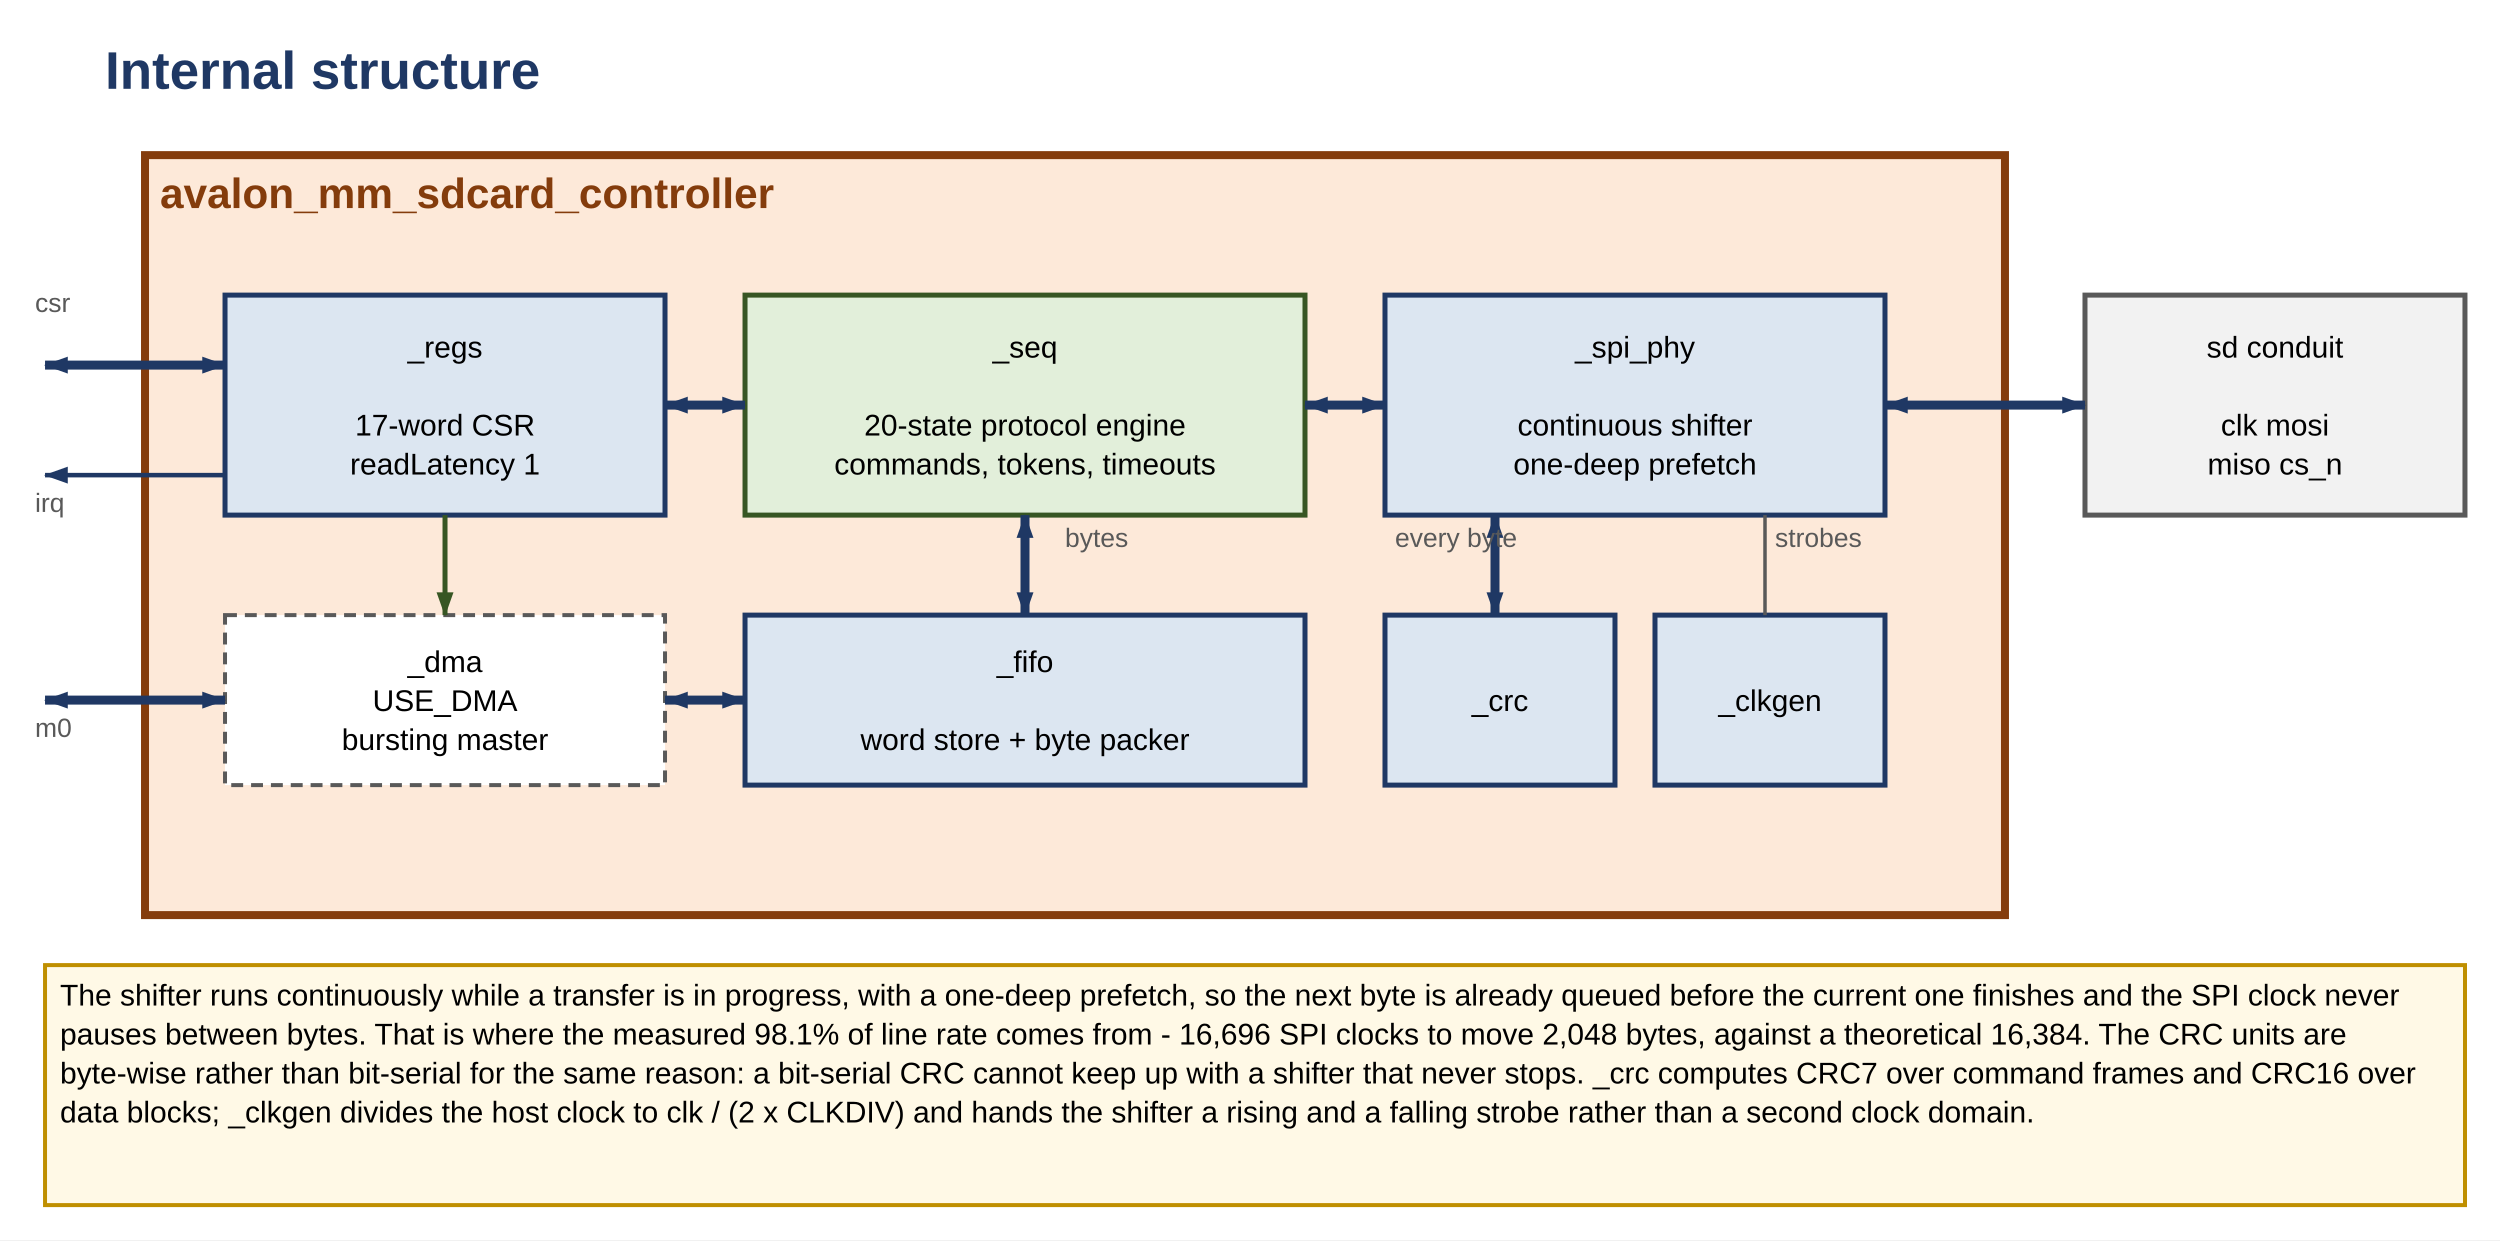
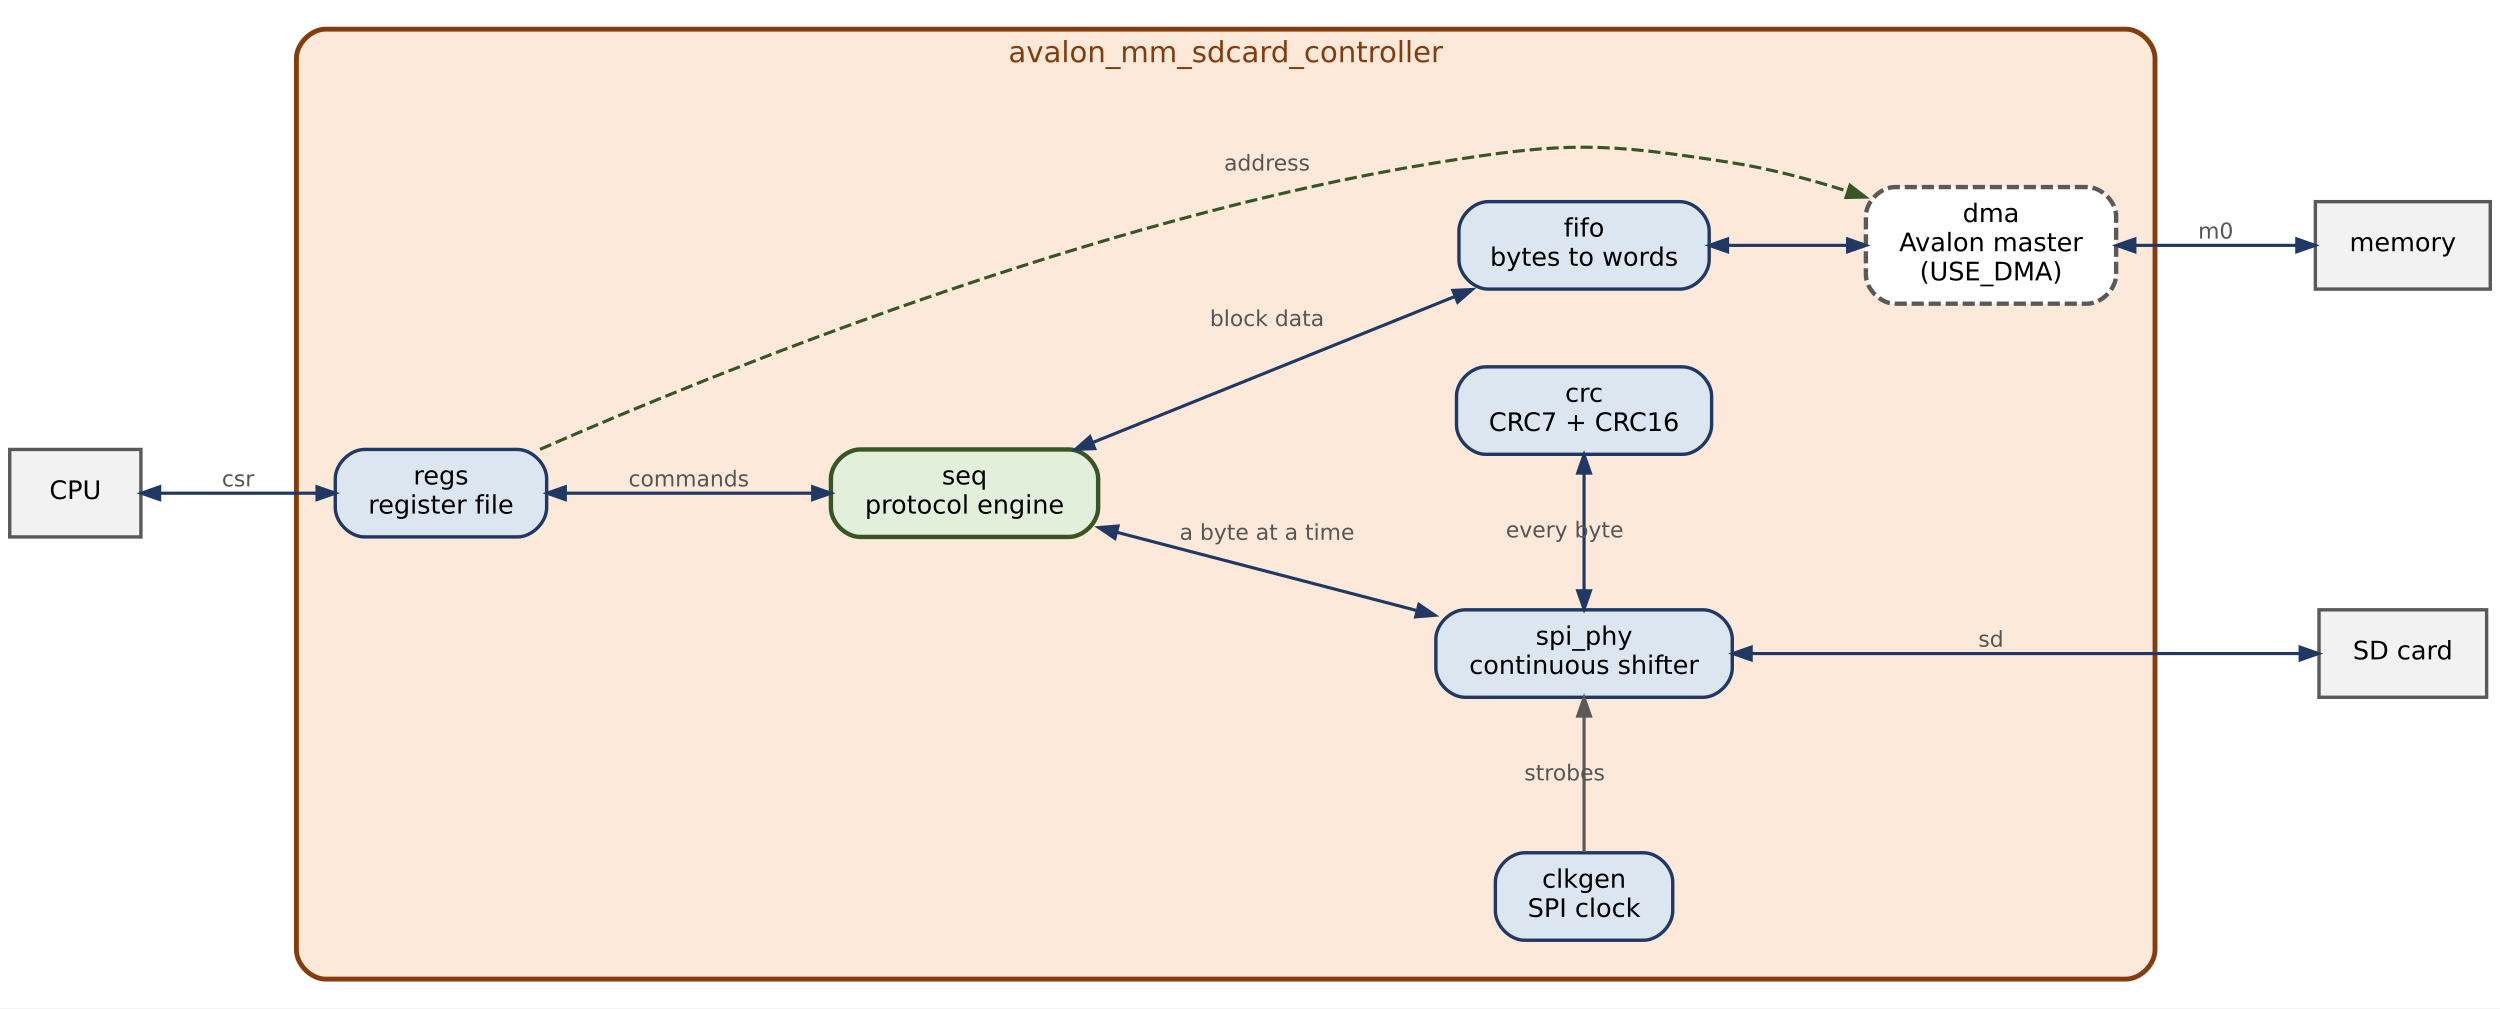
- <svg xmlns="http://www.w3.org/2000/svg" width="944.9" height="468.7" viewBox="-1.9 9.4 944.9 468.7">
-   <defs>
-     <marker id="arw1F3864" markerUnits="userSpaceOnUse" markerWidth="9" markerHeight="6.4" refX="8.6" refY="3.2" orient="auto">
-       <path d="M0,0 L9,3.2 L0,6.4 Z" fill="#1F3864" />
-     </marker>
-     <marker id="arw1F3864s" markerUnits="userSpaceOnUse" markerWidth="9" markerHeight="6.4" refX="0.4" refY="3.2" orient="auto">
-       <path d="M9,0 L0,3.2 L9,6.4 Z" fill="#1F3864" />
-     </marker>
-     <marker id="arw2E7D32" markerUnits="userSpaceOnUse" markerWidth="9" markerHeight="6.4" refX="8.6" refY="3.2" orient="auto">
-       <path d="M0,0 L9,3.2 L0,6.4 Z" fill="#2E7D32" />
-     </marker>
-     <marker id="arw2E7D32s" markerUnits="userSpaceOnUse" markerWidth="9" markerHeight="6.4" refX="0.4" refY="3.2" orient="auto">
-       <path d="M9,0 L0,3.2 L9,6.4 Z" fill="#2E7D32" />
-     </marker>
-     <marker id="arw375623" markerUnits="userSpaceOnUse" markerWidth="9" markerHeight="6.4" refX="8.6" refY="3.2" orient="auto">
-       <path d="M0,0 L9,3.2 L0,6.4 Z" fill="#375623" />
-     </marker>
-     <marker id="arw375623s" markerUnits="userSpaceOnUse" markerWidth="9" markerHeight="6.4" refX="0.4" refY="3.2" orient="auto">
-       <path d="M9,0 L0,3.2 L9,6.4 Z" fill="#375623" />
-     </marker>
-     <marker id="arwC00000" markerUnits="userSpaceOnUse" markerWidth="9" markerHeight="6.4" refX="8.6" refY="3.2" orient="auto">
-       <path d="M0,0 L9,3.2 L0,6.4 Z" fill="#C00000" />
-     </marker>
-     <marker id="arwC00000s" markerUnits="userSpaceOnUse" markerWidth="9" markerHeight="6.4" refX="0.4" refY="3.2" orient="auto">
-       <path d="M9,0 L0,3.2 L9,6.4 Z" fill="#C00000" />
-     </marker>
-   </defs>
-   <rect x="-1.9" y="9.4" width="944.9" height="468.7" fill="#FFFFFF" />
-   <text x="37.80" y="42.96" text-anchor="start" font-family="Liberation Sans, sans-serif" font-size="20.00" font-weight="bold" fill="#1F3864" xml:space="preserve">Internal structure</text>
-   <rect x="52.91" y="68.03" width="702.99" height="287.24" fill="#FDE9D9" stroke="#843C0C" stroke-width="3.02" />
-   <text x="58.58" y="88.04" text-anchor="start" font-family="Liberation Sans, sans-serif" font-size="16.00" font-weight="bold" fill="#843C0C" xml:space="preserve">avalon_mm_sdcard_controller</text>
-   <rect x="83.15" y="120.94" width="166.30" height="83.15" fill="#DCE6F1" stroke="#1F3864" stroke-width="1.89" />
-   <text x="166.30" y="144.55" text-anchor="middle" font-family="Liberation Sans, sans-serif" font-size="11.33" fill="#000000" xml:space="preserve">_regs</text>
-   <text x="166.30" y="174.01" text-anchor="middle" font-family="Liberation Sans, sans-serif" font-size="11.33" fill="#000000" xml:space="preserve">17-word CSR</text>
-   <text x="166.30" y="188.75" text-anchor="middle" font-family="Liberation Sans, sans-serif" font-size="11.33" fill="#000000" xml:space="preserve">readLatency 1</text>
-   <rect x="279.69" y="120.94" width="211.65" height="83.15" fill="#E2EFDA" stroke="#375623" stroke-width="1.89" />
-   <text x="385.51" y="144.55" text-anchor="middle" font-family="Liberation Sans, sans-serif" font-size="11.33" fill="#000000" xml:space="preserve">_seq</text>
-   <text x="385.51" y="174.01" text-anchor="middle" font-family="Liberation Sans, sans-serif" font-size="11.33" fill="#000000" xml:space="preserve">20-state protocol engine</text>
-   <text x="385.51" y="188.75" text-anchor="middle" font-family="Liberation Sans, sans-serif" font-size="11.33" fill="#000000" xml:space="preserve">commands, tokens, timeouts</text>
-   <rect x="521.57" y="120.94" width="188.98" height="83.15" fill="#DCE6F1" stroke="#1F3864" stroke-width="1.89" />
-   <text x="616.06" y="144.55" text-anchor="middle" font-family="Liberation Sans, sans-serif" font-size="11.33" fill="#000000" xml:space="preserve">_spi_phy</text>
-   <text x="616.06" y="174.01" text-anchor="middle" font-family="Liberation Sans, sans-serif" font-size="11.33" fill="#000000" xml:space="preserve">continuous shifter</text>
-   <text x="616.06" y="188.75" text-anchor="middle" font-family="Liberation Sans, sans-serif" font-size="11.33" fill="#000000" xml:space="preserve">one-deep prefetch</text>
-   <rect x="83.15" y="241.89" width="166.30" height="64.25" fill="#FFFFFF" stroke="#595959" stroke-width="1.51" stroke-dasharray="4.5,3.0" />
-   <text x="166.30" y="263.41" text-anchor="middle" font-family="Liberation Sans, sans-serif" font-size="11.33" fill="#000000" xml:space="preserve">_dma</text>
-   <text x="166.30" y="278.14" text-anchor="middle" font-family="Liberation Sans, sans-serif" font-size="11.33" fill="#000000" xml:space="preserve">USE_DMA</text>
-   <text x="166.30" y="292.87" text-anchor="middle" font-family="Liberation Sans, sans-serif" font-size="11.33" fill="#000000" xml:space="preserve">bursting master</text>
-   <rect x="279.69" y="241.89" width="211.65" height="64.25" fill="#DCE6F1" stroke="#1F3864" stroke-width="1.89" />
-   <text x="385.51" y="263.41" text-anchor="middle" font-family="Liberation Sans, sans-serif" font-size="11.33" fill="#000000" xml:space="preserve">_fifo</text>
-   <text x="385.51" y="292.87" text-anchor="middle" font-family="Liberation Sans, sans-serif" font-size="11.33" fill="#000000" xml:space="preserve">word store + byte packer</text>
-   <rect x="521.57" y="241.89" width="86.93" height="64.25" fill="#DCE6F1" stroke="#1F3864" stroke-width="1.89" />
-   <text x="565.04" y="278.14" text-anchor="middle" font-family="Liberation Sans, sans-serif" font-size="11.33" fill="#000000" xml:space="preserve">_crc</text>
-   <rect x="623.62" y="241.89" width="86.93" height="64.25" fill="#DCE6F1" stroke="#1F3864" stroke-width="1.89" />
-   <text x="667.09" y="278.14" text-anchor="middle" font-family="Liberation Sans, sans-serif" font-size="11.33" fill="#000000" xml:space="preserve">_clkgen</text>
-   <rect x="786.14" y="120.94" width="143.62" height="83.15" fill="#F2F2F2" stroke="#595959" stroke-width="1.89" />
-   <text x="857.95" y="144.55" text-anchor="middle" font-family="Liberation Sans, sans-serif" font-size="11.33" fill="#000000" xml:space="preserve">sd conduit</text>
-   <text x="857.95" y="174.01" text-anchor="middle" font-family="Liberation Sans, sans-serif" font-size="11.33" fill="#000000" xml:space="preserve">clk mosi</text>
-   <text x="857.95" y="188.75" text-anchor="middle" font-family="Liberation Sans, sans-serif" font-size="11.33" fill="#000000" xml:space="preserve">miso cs_n</text>
-   <polyline points="15.12,147.40 83.15,147.40" fill="none" stroke="#1F3864" stroke-width="3.40" stroke-linejoin="round" stroke-linecap="butt" marker-end="url(#arw1F3864)" marker-start="url(#arw1F3864s)" />
-   <text x="11.34" y="127.31" text-anchor="start" font-family="Liberation Sans, sans-serif" font-size="10.00" fill="#595959" xml:space="preserve">csr</text>
-   <polyline points="83.15,188.98 15.12,188.98" fill="none" stroke="#1F3864" stroke-width="1.70" stroke-linejoin="round" stroke-linecap="butt" marker-end="url(#arw1F3864)" />
-   <text x="11.34" y="202.90" text-anchor="start" font-family="Liberation Sans, sans-serif" font-size="10.00" fill="#595959" xml:space="preserve">irq</text>
-   <polyline points="83.15,274.02 15.12,274.02" fill="none" stroke="#1F3864" stroke-width="3.40" stroke-linejoin="round" stroke-linecap="butt" marker-end="url(#arw1F3864)" marker-start="url(#arw1F3864s)" />
-   <text x="11.34" y="287.94" text-anchor="start" font-family="Liberation Sans, sans-serif" font-size="10.00" fill="#595959" xml:space="preserve">m0</text>
-   <polyline points="249.45,162.52 279.69,162.52" fill="none" stroke="#1F3864" stroke-width="3.40" stroke-linejoin="round" stroke-linecap="butt" marker-end="url(#arw1F3864)" marker-start="url(#arw1F3864s)" />
-   <polyline points="491.34,162.52 521.57,162.52" fill="none" stroke="#1F3864" stroke-width="3.40" stroke-linejoin="round" stroke-linecap="butt" marker-end="url(#arw1F3864)" marker-start="url(#arw1F3864s)" />
-   <polyline points="710.55,162.52 786.14,162.52" fill="none" stroke="#1F3864" stroke-width="3.40" stroke-linejoin="round" stroke-linecap="butt" marker-end="url(#arw1F3864)" marker-start="url(#arw1F3864s)" />
-   <polyline points="166.30,204.09 166.30,241.89" fill="none" stroke="#375623" stroke-width="1.89" stroke-linejoin="round" stroke-linecap="butt" marker-end="url(#arw375623)" />
-   <polyline points="249.45,274.02 279.69,274.02" fill="none" stroke="#1F3864" stroke-width="3.40" stroke-linejoin="round" stroke-linecap="butt" marker-end="url(#arw1F3864)" marker-start="url(#arw1F3864s)" />
-   <polyline points="385.51,204.09 385.51,241.89" fill="none" stroke="#1F3864" stroke-width="3.40" stroke-linejoin="round" stroke-linecap="butt" marker-end="url(#arw1F3864)" marker-start="url(#arw1F3864s)" />
-   <polyline points="563.15,241.89 563.15,204.09" fill="none" stroke="#1F3864" stroke-width="3.40" stroke-linejoin="round" stroke-linecap="butt" marker-end="url(#arw1F3864)" marker-start="url(#arw1F3864s)" />
-   <polyline points="665.20,241.89 665.20,204.09" fill="none" stroke="#595959" stroke-width="1.32" stroke-linejoin="round" stroke-linecap="butt" />
-   <text x="400.63" y="216.12" text-anchor="start" font-family="Liberation Sans, sans-serif" font-size="10.00" fill="#595959" xml:space="preserve">bytes</text>
-   <text x="525.35" y="216.12" text-anchor="start" font-family="Liberation Sans, sans-serif" font-size="10.00" fill="#595959" xml:space="preserve">every byte</text>
-   <text x="668.98" y="216.12" text-anchor="start" font-family="Liberation Sans, sans-serif" font-size="10.00" fill="#595959" xml:space="preserve">strobes</text>
-   <rect x="15.12" y="374.17" width="914.65" height="90.71" fill="#FFF9E6" stroke="#BF8F00" stroke-width="1.51" />
-   <text x="20.79" y="389.44" text-anchor="start" font-family="Liberation Sans, sans-serif" font-size="11.33" fill="#000000" xml:space="preserve">The shifter runs continuously while a transfer is in progress, with a one-deep prefetch, so the next byte is already queued before the current one finishes and the SPI clock never</text>
-   <text x="20.79" y="404.18" text-anchor="start" font-family="Liberation Sans, sans-serif" font-size="11.33" fill="#000000" xml:space="preserve">pauses between bytes. That is where the measured 98.1% of line rate comes from - 16,696 SPI clocks to move 2,048 bytes, against a theoretical 16,384. The CRC units are</text>
-   <text x="20.79" y="418.91" text-anchor="start" font-family="Liberation Sans, sans-serif" font-size="11.33" fill="#000000" xml:space="preserve">byte-wise rather than bit-serial for the same reason: a bit-serial CRC cannot keep up with a shifter that never stops. _crc computes CRC7 over command frames and CRC16 over</text>
-   <text x="20.79" y="433.64" text-anchor="start" font-family="Liberation Sans, sans-serif" font-size="11.33" fill="#000000" xml:space="preserve">data blocks; _clkgen divides the host clock to clk / (2 x CLKDIV) and hands the shifter a rising and a falling strobe rather than a second clock domain.</text>
+ <svg xmlns="http://www.w3.org/2000/svg" width="1029pt" height="415pt" viewBox="0.00 0.00 1029.00 415.00">
+   <g id="graph0" class="graph" transform="scale(1 1) rotate(0) translate(4 411)">
+     <polygon fill="white" stroke="transparent" points="-4,4 -4,-411 1025,-411 1025,4 -4,4" />
+     <g id="clust1" class="cluster">
+       <path fill="#fde9d9" stroke="#843c0c" stroke-width="2" d="M130,-8C130,-8 871,-8 871,-8 877,-8 883,-14 883,-20 883,-20 883,-387 883,-387 883,-393 877,-399 871,-399 871,-399 130,-399 130,-399 124,-399 118,-393 118,-387 118,-387 118,-20 118,-20 118,-14 124,-8 130,-8" />
+       <text text-anchor="middle" x="500.5" y="-385.4" font-family="DejaVu Sans" font-size="12.00" fill="#843c0c">avalon_mm_sdcard_controller</text>
+     </g>
+     <g id="node1" class="node">
+       <path fill="#dce6f1" stroke="#1f3864" stroke-width="1.4" d="M209,-226C209,-226 146,-226 146,-226 140,-226 134,-220 134,-214 134,-214 134,-202 134,-202 134,-196 140,-190 146,-190 146,-190 209,-190 209,-190 215,-190 221,-196 221,-202 221,-202 221,-214 221,-214 221,-220 215,-226 209,-226" />
+       <text text-anchor="middle" x="177.5" y="-211.6" font-family="DejaVu Sans" font-size="10.50">regs</text>
+       <text text-anchor="middle" x="177.5" y="-199.6" font-family="DejaVu Sans" font-size="10.50">register file</text>
+     </g>
+     <g id="node6" class="node">
+       <path fill="#e2efda" stroke="#375623" stroke-width="1.8" d="M436,-226C436,-226 350,-226 350,-226 344,-226 338,-220 338,-214 338,-214 338,-202 338,-202 338,-196 344,-190 350,-190 350,-190 436,-190 436,-190 442,-190 448,-196 448,-202 448,-202 448,-214 448,-214 448,-220 442,-226 436,-226" />
+       <text text-anchor="middle" x="393" y="-211.6" font-family="DejaVu Sans" font-size="10.50">seq</text>
+       <text text-anchor="middle" x="393" y="-199.6" font-family="DejaVu Sans" font-size="10.50">protocol engine</text>
+     </g>
+     <g id="edge1" class="edge">
+       <path fill="none" stroke="#1f3864" stroke-width="1.3" d="M228.88,-208C259.26,-208 298.18,-208 330.38,-208" />
+       <polygon fill="#1f3864" stroke="#1f3864" stroke-width="1.3" points="228.69,-205.38 221.19,-208 228.69,-210.63 228.69,-205.38" />
+       <polygon fill="#1f3864" stroke="#1f3864" stroke-width="1.3" points="330.49,-210.63 337.99,-208 330.49,-205.38 330.49,-210.63" />
+       <text text-anchor="middle" x="279.5" y="-210.8" font-family="DejaVu Sans" font-size="9.00" fill="#555555">  commands  </text>
+     </g>
+     <g id="node7" class="node">
+       <path fill="#ffffff" stroke="#595959" stroke-width="1.8" stroke-dasharray="5,2" d="M855,-334C855,-334 776,-334 776,-334 770,-334 764,-328 764,-322 764,-322 764,-298 764,-298 764,-292 770,-286 776,-286 776,-286 855,-286 855,-286 861,-286 867,-292 867,-298 867,-298 867,-322 867,-322 867,-328 861,-334 855,-334" />
+       <text text-anchor="middle" x="815.5" y="-319.6" font-family="DejaVu Sans" font-size="10.50">dma</text>
+       <text text-anchor="middle" x="815.5" y="-307.6" font-family="DejaVu Sans" font-size="10.50">Avalon master</text>
+       <text text-anchor="middle" x="815.5" y="-295.6" font-family="DejaVu Sans" font-size="10.50">(USE_DMA)</text>
+     </g>
+     <g id="edge7" class="edge">
+       <path fill="none" stroke="#375623" stroke-width="1.3" stroke-dasharray="5,2" d="M218.28,-226.05C290.11,-257.54 446.99,-321.31 587,-344 640.52,-352.68 655.44,-352.42 709,-344 724.68,-341.54 741.22,-337.13 756.42,-332.29" />
+       <polygon fill="#375623" stroke="#375623" stroke-width="1.3" points="757.46,-334.71 763.77,-329.88 755.82,-329.72 757.46,-334.71" />
+       <text text-anchor="middle" x="517.5" y="-340.8" font-family="DejaVu Sans" font-size="9.00" fill="#555555">  address  </text>
+     </g>
+     <g id="node2" class="node">
+       <path fill="#dce6f1" stroke="#1f3864" stroke-width="1.4" d="M687.5,-328C687.5,-328 608.5,-328 608.5,-328 602.5,-328 596.5,-322 596.5,-316 596.5,-316 596.5,-304 596.5,-304 596.5,-298 602.5,-292 608.5,-292 608.5,-292 687.5,-292 687.5,-292 693.5,-292 699.5,-298 699.5,-304 699.5,-304 699.5,-316 699.5,-316 699.5,-322 693.5,-328 687.5,-328" />
+       <text text-anchor="middle" x="648" y="-313.6" font-family="DejaVu Sans" font-size="10.50">fifo</text>
+       <text text-anchor="middle" x="648" y="-301.6" font-family="DejaVu Sans" font-size="10.50">bytes to words</text>
+     </g>
+     <g id="edge3" class="edge">
+       <path fill="none" stroke="#1f3864" stroke-width="1.3" d="M707.35,-310C723.23,-310 740.43,-310 756.3,-310" />
+       <polygon fill="#1f3864" stroke="#1f3864" stroke-width="1.3" points="707.05,-307.38 699.55,-310 707.05,-312.63 707.05,-307.38" />
+       <polygon fill="#1f3864" stroke="#1f3864" stroke-width="1.3" points="756.47,-312.63 763.97,-310 756.47,-307.38 756.47,-312.63" />
+     </g>
+     <g id="node3" class="node">
+       <path fill="#dce6f1" stroke="#1f3864" stroke-width="1.4" d="M697,-160C697,-160 599,-160 599,-160 593,-160 587,-154 587,-148 587,-148 587,-136 587,-136 587,-130 593,-124 599,-124 599,-124 697,-124 697,-124 703,-124 709,-130 709,-136 709,-136 709,-148 709,-148 709,-154 703,-160 697,-160" />
+       <text text-anchor="middle" x="648" y="-145.6" font-family="DejaVu Sans" font-size="10.50">spi_phy</text>
+       <text text-anchor="middle" x="648" y="-133.6" font-family="DejaVu Sans" font-size="10.50">continuous shifter</text>
+     </g>
+     <g id="node4" class="node">
+       <path fill="#dce6f1" stroke="#1f3864" stroke-width="1.4" d="M688.5,-260C688.5,-260 607.5,-260 607.5,-260 601.5,-260 595.5,-254 595.5,-248 595.5,-248 595.5,-236 595.5,-236 595.5,-230 601.5,-224 607.5,-224 607.5,-224 688.5,-224 688.5,-224 694.5,-224 700.5,-230 700.5,-236 700.5,-236 700.5,-248 700.5,-248 700.5,-254 694.5,-260 688.5,-260" />
+       <text text-anchor="middle" x="648" y="-245.6" font-family="DejaVu Sans" font-size="10.50">crc</text>
+       <text text-anchor="middle" x="648" y="-233.6" font-family="DejaVu Sans" font-size="10.50">CRC7 + CRC16</text>
+     </g>
+     <g id="edge6" class="edge">
+       <path fill="none" stroke="#1f3864" stroke-width="1.3" d="M648,-167.98C648,-182.76 648,-201.2 648,-215.99" />
+       <polygon fill="#1f3864" stroke="#1f3864" stroke-width="1.3" points="650.63,-167.84 648,-160.34 645.38,-167.84 650.63,-167.84" />
+       <polygon fill="#1f3864" stroke="#1f3864" stroke-width="1.3" points="645.38,-216.27 648,-223.77 650.63,-216.27 645.38,-216.27" />
+       <text text-anchor="middle" x="640" y="-189.8" font-family="DejaVu Sans" font-size="9.00" fill="#555555">  every byte  </text>
+     </g>
+     <g id="node10" class="node">
+       <polygon fill="#f2f2f2" stroke="#595959" stroke-width="1.4" points="1019.5,-160 950.5,-160 950.5,-124 1019.5,-124 1019.5,-160" />
+       <text text-anchor="middle" x="985" y="-139.6" font-family="DejaVu Sans" font-size="10.50">SD card</text>
+     </g>
+     <g id="edge10" class="edge">
+       <path fill="none" stroke="#1f3864" stroke-width="1.3" d="M716.87,-142C784.5,-142 886.19,-142 942.59,-142" />
+       <polygon fill="#1f3864" stroke="#1f3864" stroke-width="1.3" points="716.78,-139.38 709.28,-142 716.78,-144.63 716.78,-139.38" />
+       <polygon fill="#1f3864" stroke="#1f3864" stroke-width="1.3" points="942.74,-144.63 950.24,-142 942.74,-139.38 942.74,-144.63" />
+       <text text-anchor="middle" x="815.5" y="-144.8" font-family="DejaVu Sans" font-size="9.00" fill="#555555">  sd  </text>
+     </g>
+     <g id="node5" class="node">
+       <path fill="#dce6f1" stroke="#1f3864" stroke-width="1.4" d="M672.5,-60C672.5,-60 623.5,-60 623.5,-60 617.5,-60 611.5,-54 611.5,-48 611.5,-48 611.5,-36 611.5,-36 611.5,-30 617.5,-24 623.5,-24 623.5,-24 672.5,-24 672.5,-24 678.5,-24 684.5,-30 684.5,-36 684.5,-36 684.5,-48 684.5,-48 684.5,-54 678.5,-60 672.5,-60" />
+       <text text-anchor="middle" x="648" y="-45.6" font-family="DejaVu Sans" font-size="10.50">clkgen</text>
+       <text text-anchor="middle" x="648" y="-33.6" font-family="DejaVu Sans" font-size="10.50">SPI clock</text>
+     </g>
+     <g id="edge5" class="edge">
+       <path fill="none" stroke="#595959" stroke-width="1.3" d="M648,-60.34C648,-75.99 648,-98.66 648,-116.15" />
+       <polygon fill="#595959" stroke="#595959" stroke-width="1.3" points="645.38,-116.27 648,-123.77 650.63,-116.27 645.38,-116.27" />
+       <text text-anchor="middle" x="640" y="-89.8" font-family="DejaVu Sans" font-size="9.00" fill="#555555">  strobes  </text>
+     </g>
+     <g id="edge2" class="edge">
+       <path fill="none" stroke="#1f3864" stroke-width="1.3" d="M445.84,-228.9C489.36,-246.44 551.23,-271.39 594.84,-288.97" />
+       <polygon fill="#1f3864" stroke="#1f3864" stroke-width="1.3" points="446.59,-226.37 438.65,-226 444.62,-231.24 446.59,-226.37" />
+       <polygon fill="#1f3864" stroke="#1f3864" stroke-width="1.3" points="594.01,-291.47 601.95,-291.84 595.97,-286.6 594.01,-291.47" />
+       <text text-anchor="middle" x="517.5" y="-276.8" font-family="DejaVu Sans" font-size="9.00" fill="#555555">  block data  </text>
+     </g>
+     <g id="edge4" class="edge">
+       <path fill="none" stroke="#1f3864" stroke-width="1.3" d="M455.57,-191.94C492.91,-182.2 540.61,-169.75 579.05,-159.73" />
+       <polygon fill="#1f3864" stroke="#1f3864" stroke-width="1.3" points="454.87,-189.41 448.27,-193.84 456.19,-194.49 454.87,-189.41" />
+       <polygon fill="#1f3864" stroke="#1f3864" stroke-width="1.3" points="580.02,-162.19 586.61,-157.75 578.69,-157.11 580.02,-162.19" />
+       <text text-anchor="middle" x="517.5" y="-188.8" font-family="DejaVu Sans" font-size="9.00" fill="#555555">  a byte at a time  </text>
+     </g>
+     <g id="node9" class="node">
+       <polygon fill="#f2f2f2" stroke="#595959" stroke-width="1.4" points="1021,-328 949,-328 949,-292 1021,-292 1021,-328" />
+       <text text-anchor="middle" x="985" y="-307.6" font-family="DejaVu Sans" font-size="10.50">memory</text>
+     </g>
+     <g id="edge9" class="edge">
+       <path fill="none" stroke="#1f3864" stroke-width="1.3" d="M874.76,-310C896.65,-310 921.11,-310 941.33,-310" />
+       <polygon fill="#1f3864" stroke="#1f3864" stroke-width="1.3" points="874.71,-307.38 867.21,-310 874.71,-312.63 874.71,-307.38" />
+       <polygon fill="#1f3864" stroke="#1f3864" stroke-width="1.3" points="941.36,-312.63 948.86,-310 941.36,-307.38 941.36,-312.63" />
+       <text text-anchor="middle" x="908" y="-312.8" font-family="DejaVu Sans" font-size="9.00" fill="#555555">  m0  </text>
+     </g>
+     <g id="node8" class="node">
+       <polygon fill="#f2f2f2" stroke="#595959" stroke-width="1.4" points="54,-226 0,-226 0,-190 54,-190 54,-226" />
+       <text text-anchor="middle" x="27" y="-205.6" font-family="DejaVu Sans" font-size="10.50">CPU</text>
+     </g>
+     <g id="edge8" class="edge">
+       <path fill="none" stroke="#1f3864" stroke-width="1.3" d="M61.78,-208C80.85,-208 105.05,-208 126.3,-208" />
+       <polygon fill="#1f3864" stroke="#1f3864" stroke-width="1.3" points="61.71,-205.38 54.21,-208 61.71,-210.63 61.71,-205.38" />
+       <polygon fill="#1f3864" stroke="#1f3864" stroke-width="1.3" points="126.48,-210.63 133.98,-208 126.48,-205.38 126.48,-210.63" />
+       <text text-anchor="middle" x="94" y="-210.8" font-family="DejaVu Sans" font-size="9.00" fill="#555555">  csr  </text>
+     </g>
+   </g>
</svg>
